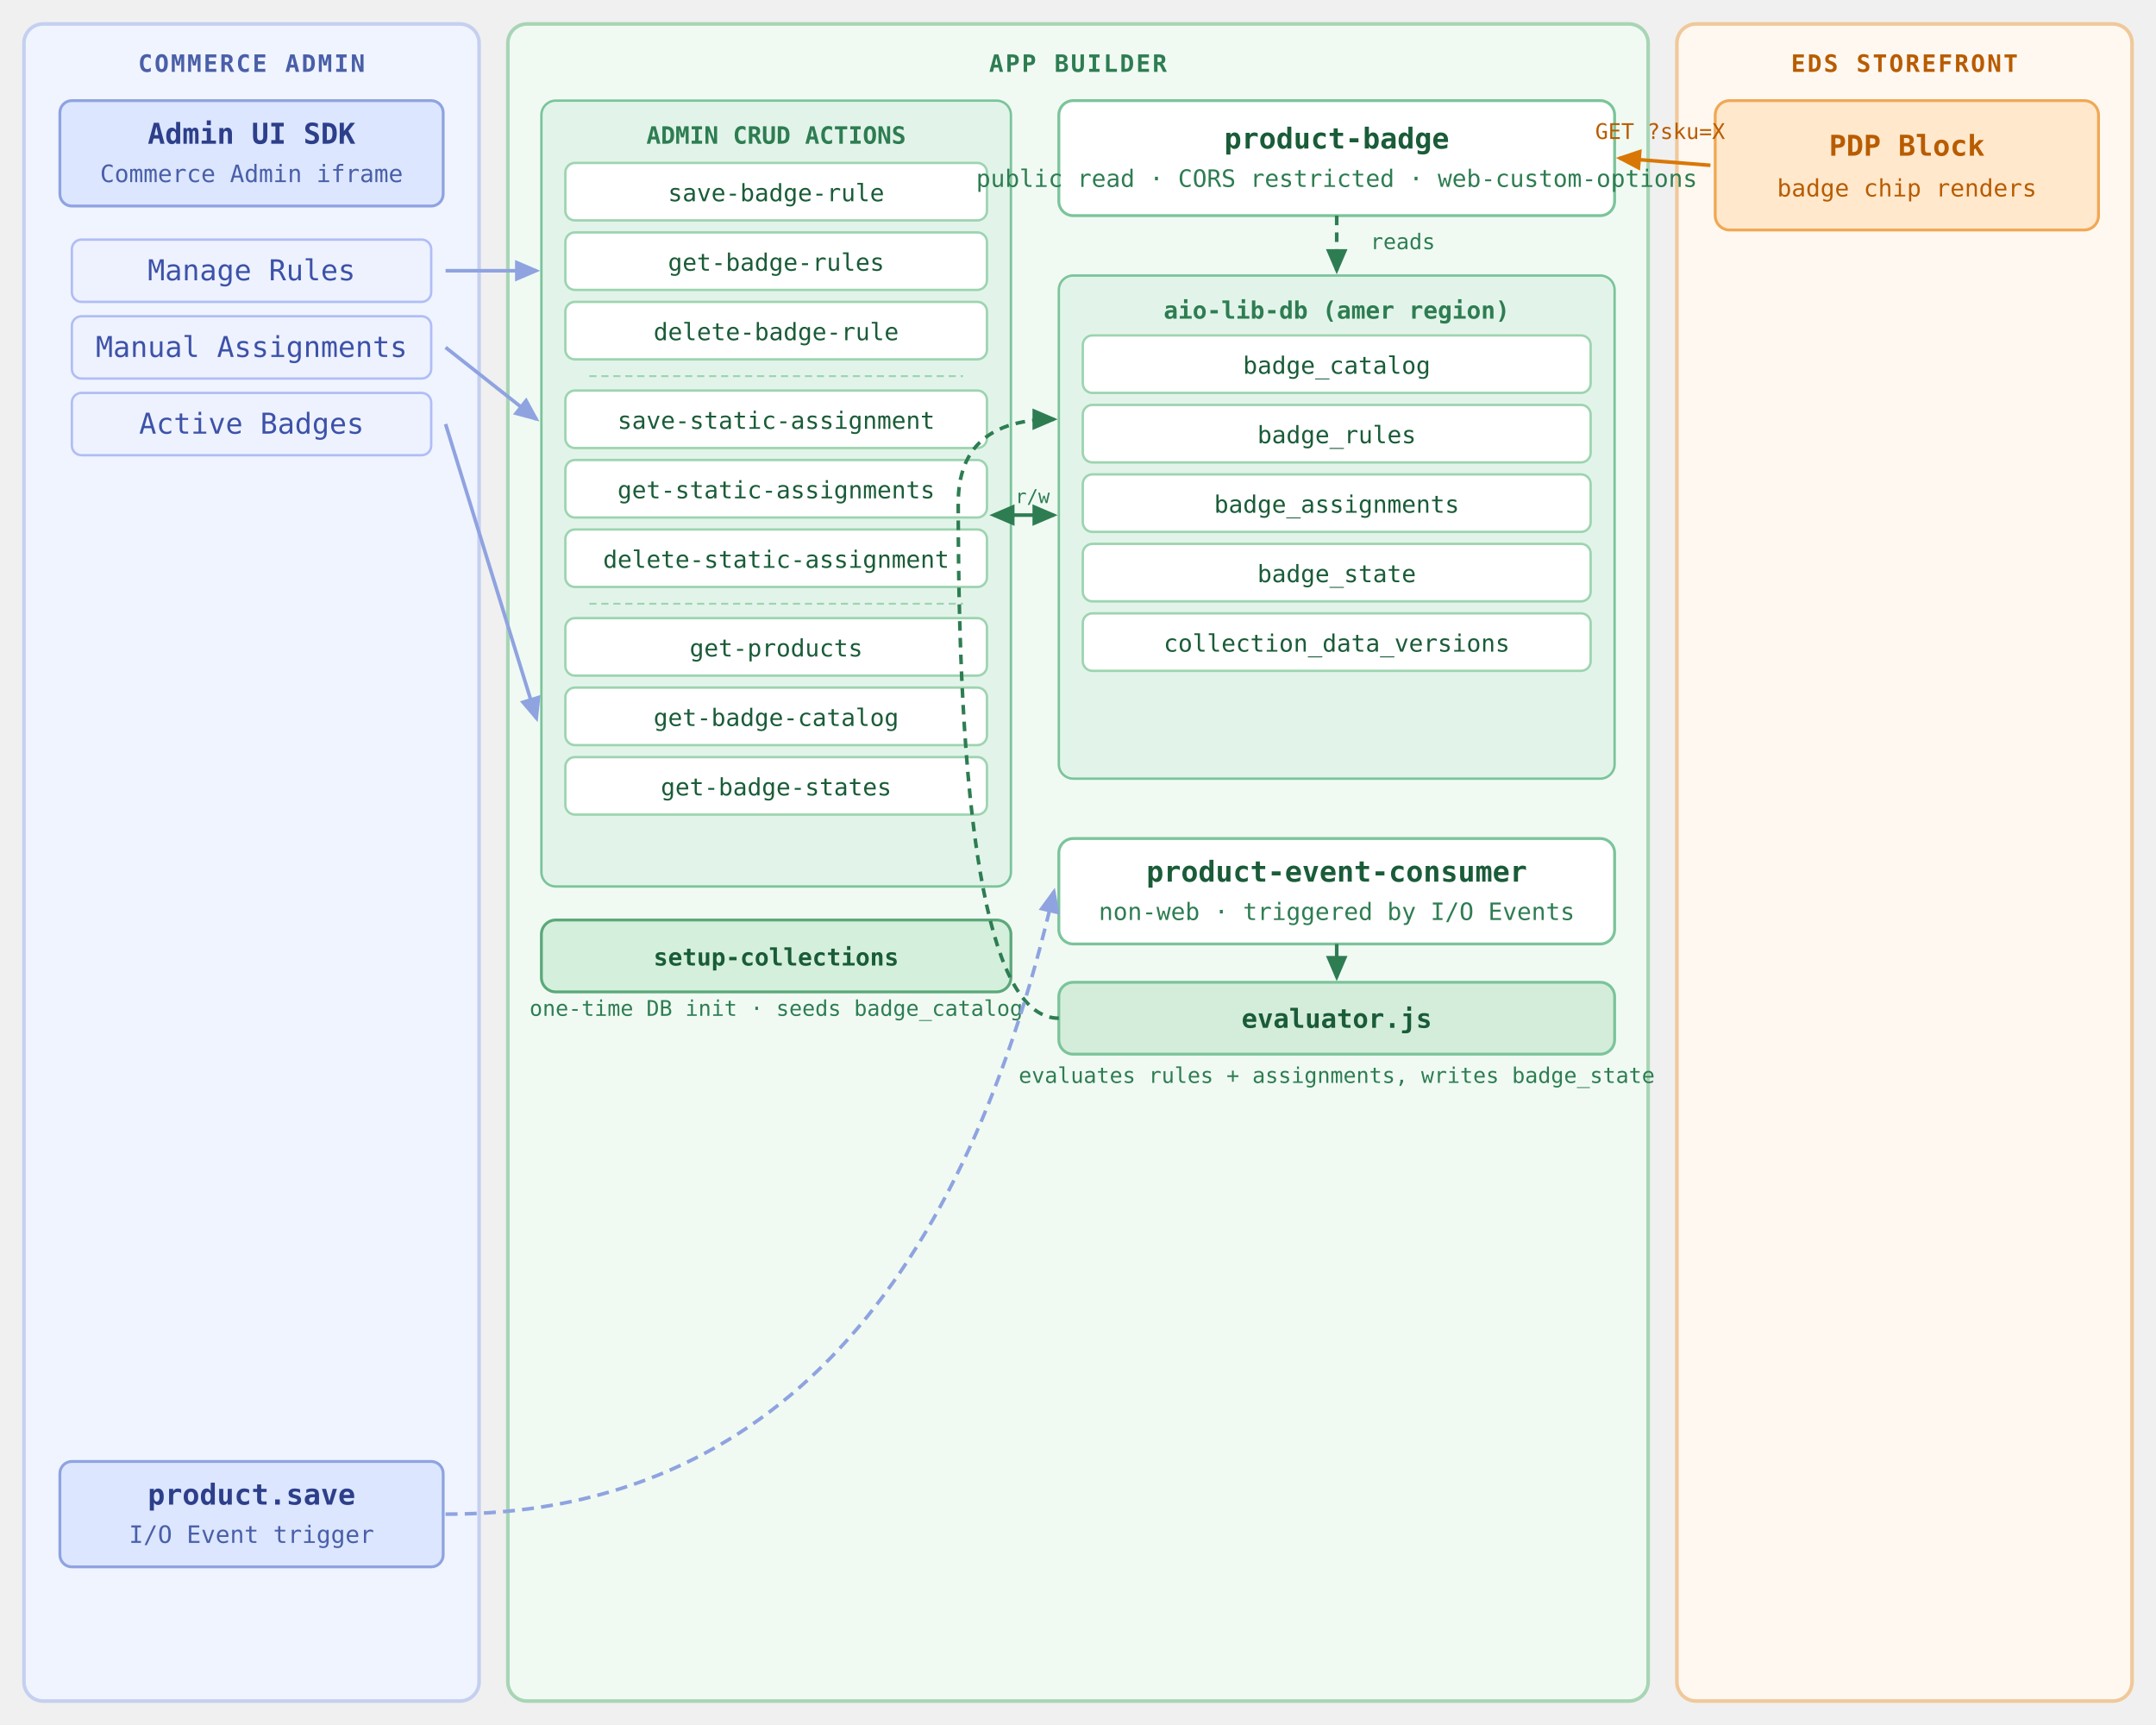
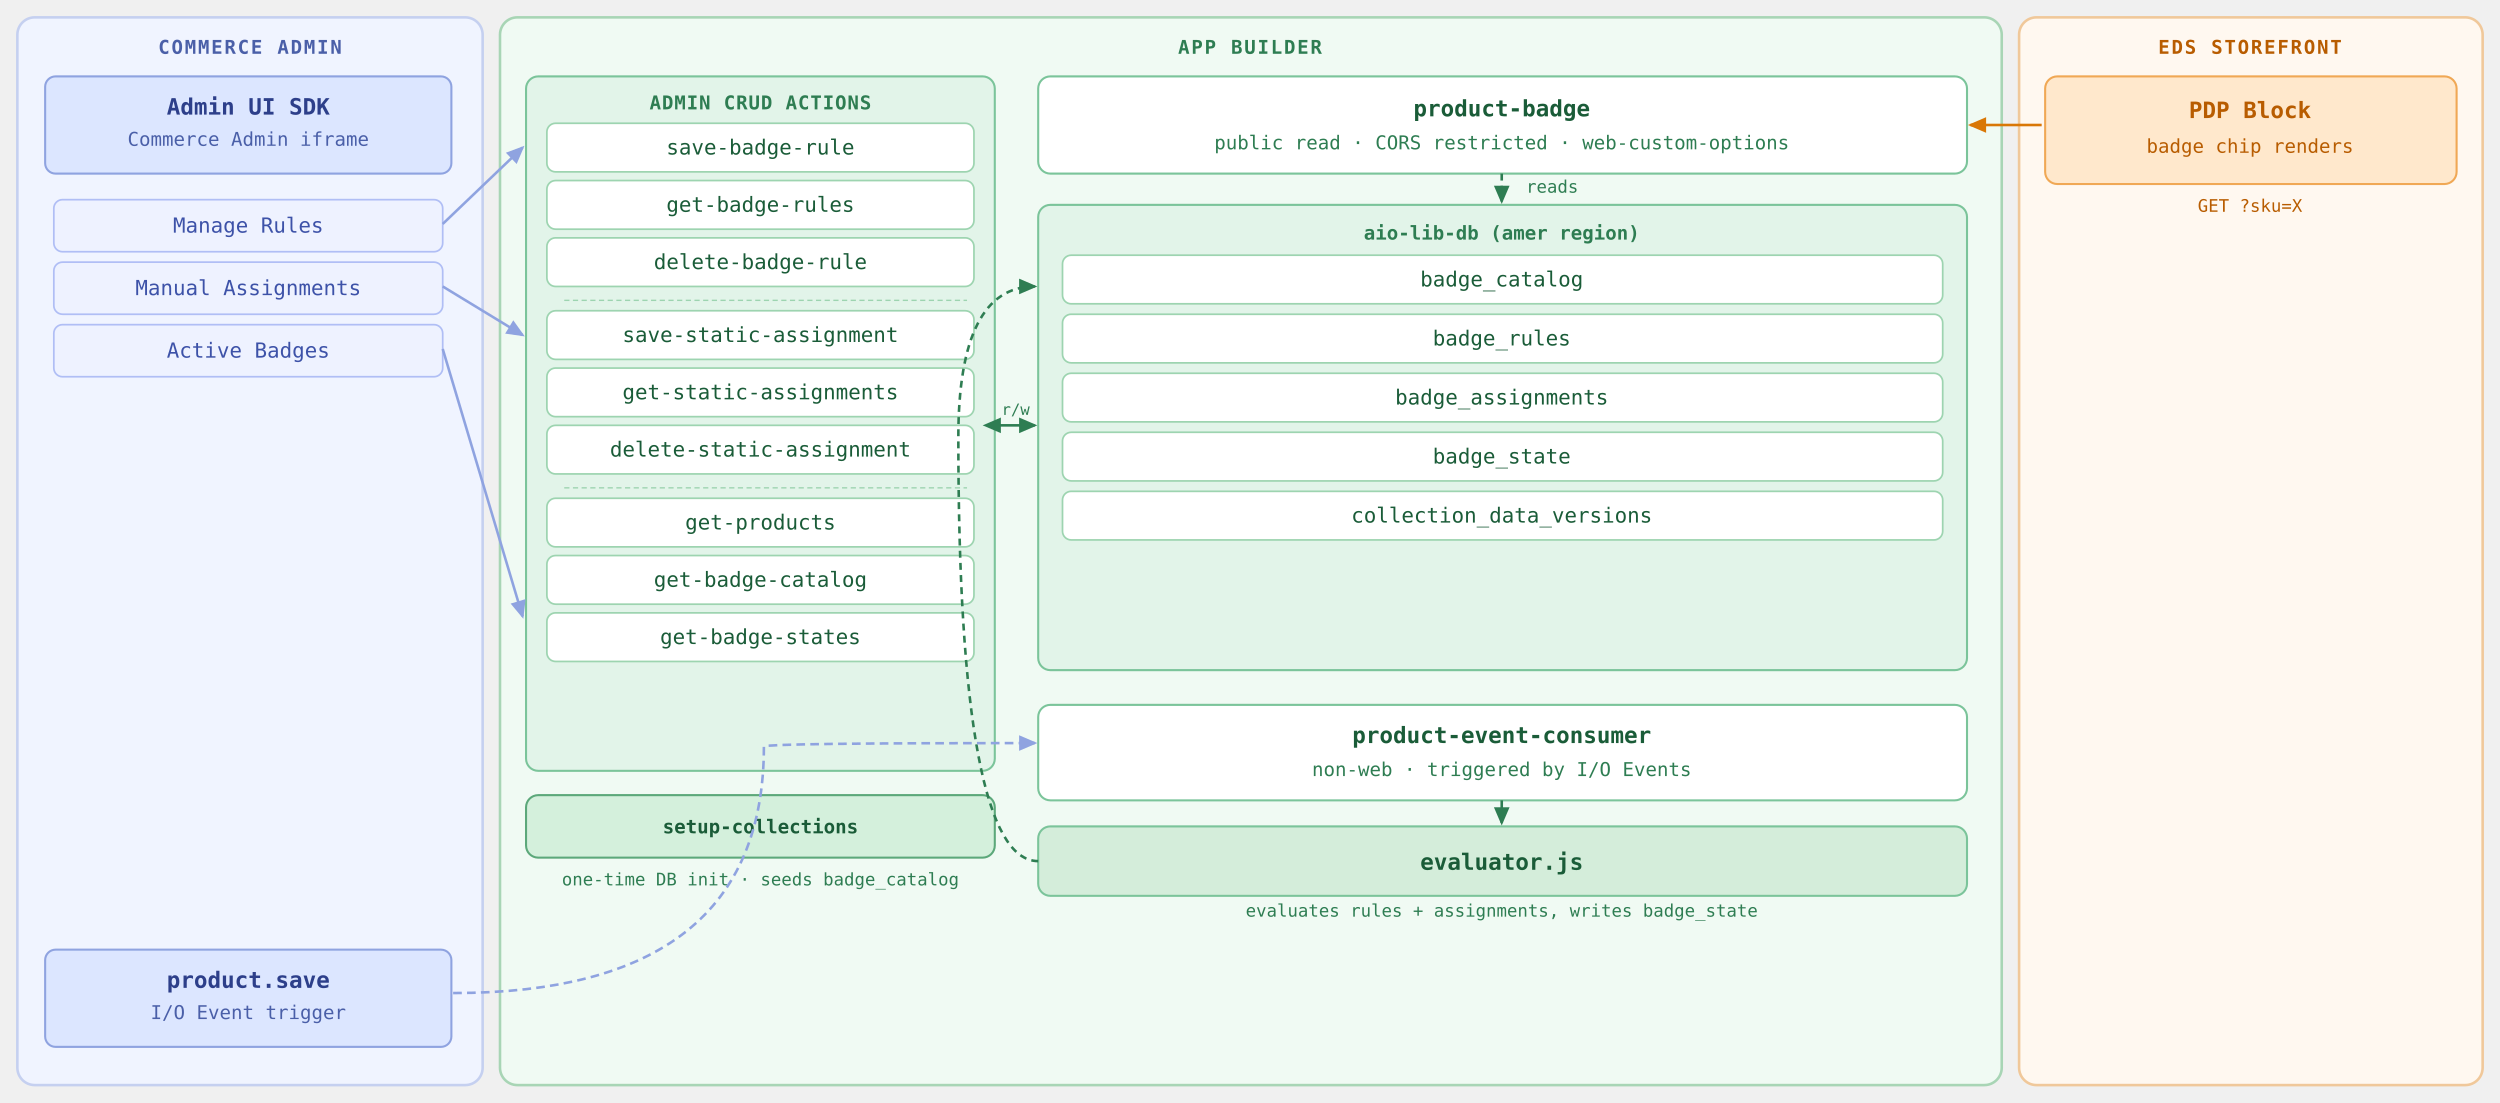
- <svg xmlns="http://www.w3.org/2000/svg" viewBox="0 0 900 720" font-family="ui-monospace,monospace" font-size="12">
+ <svg xmlns="http://www.w3.org/2000/svg" viewBox="0 0 1440 635" font-family="ui-monospace,monospace" font-size="13">
  <defs>
    <marker id="ab" markerWidth="7" markerHeight="7" refX="6" refY="3" orient="auto">
      <path d="M0,0 L0,6 L7,3 z" fill="#8fa3e0" />
    </marker>
    <marker id="ag" markerWidth="7" markerHeight="7" refX="6" refY="3" orient="auto">
      <path d="M0,0 L0,6 L7,3 z" fill="#2e7d52" />
    </marker>
    <marker id="ao" markerWidth="7" markerHeight="7" refX="6" refY="3" orient="auto">
      <path d="M0,0 L0,6 L7,3 z" fill="#d97706" />
    </marker>
    <marker id="ag2" markerWidth="7" markerHeight="7" refX="1" refY="3" orient="auto-start-reverse">
      <path d="M0,0 L0,6 L7,3 z" fill="#2e7d52" />
    </marker>
  </defs>
-   <rect x="10" y="10" width="190" height="700" rx="8" fill="#f0f4ff" stroke="#c5d0f0" stroke-width="1.5" />
-   <text x="105" y="30" text-anchor="middle" font-size="10" font-weight="700" fill="#4a5fa8" letter-spacing="0.8">COMMERCE ADMIN</text>
-   <rect x="212" y="10" width="476" height="700" rx="8" fill="#f0faf3" stroke="#a8d5b5" stroke-width="1.5" />
-   <text x="450" y="30" text-anchor="middle" font-size="10" font-weight="700" fill="#2e7d52" letter-spacing="0.8">APP BUILDER</text>
-   <rect x="700" y="10" width="190" height="700" rx="8" fill="#fff8f0" stroke="#f0c89a" stroke-width="1.5" />
-   <text x="795" y="30" text-anchor="middle" font-size="10" font-weight="700" fill="#b85c00" letter-spacing="0.8">EDS STOREFRONT</text>
-   <rect x="25" y="42" width="160" height="44" rx="5" fill="#dce6ff" stroke="#8fa3e0" stroke-width="1.2" />
-   <text x="105" y="60" text-anchor="middle" font-weight="600" fill="#2d3f8a">Admin UI SDK</text>
-   <text x="105" y="76" text-anchor="middle" font-size="10" fill="#4a5fa8">Commerce Admin iframe</text>
-   <rect x="30" y="100" width="150" height="26" rx="4" fill="#eef2ff" stroke="#b0bef5" stroke-width="1" />
-   <text x="105" y="117" text-anchor="middle" fill="#3d52a8">Manage Rules</text>
-   <rect x="30" y="132" width="150" height="26" rx="4" fill="#eef2ff" stroke="#b0bef5" stroke-width="1" />
-   <text x="105" y="149" text-anchor="middle" fill="#3d52a8">Manual Assignments</text>
-   <rect x="30" y="164" width="150" height="26" rx="4" fill="#eef2ff" stroke="#b0bef5" stroke-width="1" />
-   <text x="105" y="181" text-anchor="middle" fill="#3d52a8">Active Badges</text>
-   <rect x="25" y="610" width="160" height="44" rx="5" fill="#dce6ff" stroke="#8fa3e0" stroke-width="1.2" />
-   <text x="105" y="628" text-anchor="middle" font-weight="600" fill="#2d3f8a">product.save</text>
-   <text x="105" y="644" text-anchor="middle" font-size="10" fill="#4a5fa8">I/O Event trigger</text>
-   <rect x="226" y="42" width="196" height="328" rx="6" fill="#e2f4e9" stroke="#7bc49a" stroke-width="1" />
-   <text x="324" y="60" text-anchor="middle" font-size="10" font-weight="700" fill="#2e7d52">ADMIN CRUD ACTIONS</text>
-   <rect x="236" y="68" width="176" height="24" rx="4" fill="#fff" stroke="#9dd4b0" stroke-width="1" />
-   <text x="324" y="84" text-anchor="middle" font-size="10" fill="#1a5c38">save-badge-rule</text>
-   <rect x="236" y="97" width="176" height="24" rx="4" fill="#fff" stroke="#9dd4b0" stroke-width="1" />
-   <text x="324" y="113" text-anchor="middle" font-size="10" fill="#1a5c38">get-badge-rules</text>
-   <rect x="236" y="126" width="176" height="24" rx="4" fill="#fff" stroke="#9dd4b0" stroke-width="1" />
-   <text x="324" y="142" text-anchor="middle" font-size="10" fill="#1a5c38">delete-badge-rule</text>
-   <line x1="246" y1="157" x2="402" y2="157" stroke="#9dd4b0" stroke-width="0.8" stroke-dasharray="3,2" />
-   <rect x="236" y="163" width="176" height="24" rx="4" fill="#fff" stroke="#9dd4b0" stroke-width="1" />
-   <text x="324" y="179" text-anchor="middle" font-size="10" fill="#1a5c38">save-static-assignment</text>
-   <rect x="236" y="192" width="176" height="24" rx="4" fill="#fff" stroke="#9dd4b0" stroke-width="1" />
-   <text x="324" y="208" text-anchor="middle" font-size="10" fill="#1a5c38">get-static-assignments</text>
-   <rect x="236" y="221" width="176" height="24" rx="4" fill="#fff" stroke="#9dd4b0" stroke-width="1" />
-   <text x="324" y="237" text-anchor="middle" font-size="10" fill="#1a5c38">delete-static-assignment</text>
-   <line x1="246" y1="252" x2="402" y2="252" stroke="#9dd4b0" stroke-width="0.8" stroke-dasharray="3,2" />
-   <rect x="236" y="258" width="176" height="24" rx="4" fill="#fff" stroke="#9dd4b0" stroke-width="1" />
-   <text x="324" y="274" text-anchor="middle" font-size="10" fill="#1a5c38">get-products</text>
-   <rect x="236" y="287" width="176" height="24" rx="4" fill="#fff" stroke="#9dd4b0" stroke-width="1" />
-   <text x="324" y="303" text-anchor="middle" font-size="10" fill="#1a5c38">get-badge-catalog</text>
-   <rect x="236" y="316" width="176" height="24" rx="4" fill="#fff" stroke="#9dd4b0" stroke-width="1" />
-   <text x="324" y="332" text-anchor="middle" font-size="10" fill="#1a5c38">get-badge-states</text>
-   <rect x="226" y="384" width="196" height="30" rx="6" fill="#d4f0dc" stroke="#5ca87a" stroke-width="1.2" />
-   <text x="324" y="403" text-anchor="middle" font-size="10" font-weight="700" fill="#1a5c38">setup-collections</text>
-   <text x="324" y="424" text-anchor="middle" font-size="9" fill="#2e7d52">one-time DB init · seeds badge_catalog</text>
-   <rect x="442" y="42" width="232" height="48" rx="6" fill="#fff" stroke="#7bc49a" stroke-width="1.2" />
-   <text x="558" y="62" text-anchor="middle" font-weight="600" fill="#1a5c38">product-badge</text>
-   <text x="558" y="78" text-anchor="middle" font-size="10" fill="#2e7d52">public read · CORS restricted · web-custom-options</text>
-   <rect x="442" y="115" width="232" height="210" rx="6" fill="#e2f4e9" stroke="#7bc49a" stroke-width="1" />
-   <text x="558" y="133" text-anchor="middle" font-size="10" font-weight="700" fill="#2e7d52">aio-lib-db (amer region)</text>
-   <rect x="452" y="140" width="212" height="24" rx="4" fill="#fff" stroke="#9dd4b0" stroke-width="1" />
-   <text x="558" y="156" text-anchor="middle" font-size="10" fill="#1a5c38">badge_catalog</text>
-   <rect x="452" y="169" width="212" height="24" rx="4" fill="#fff" stroke="#9dd4b0" stroke-width="1" />
-   <text x="558" y="185" text-anchor="middle" font-size="10" fill="#1a5c38">badge_rules</text>
-   <rect x="452" y="198" width="212" height="24" rx="4" fill="#fff" stroke="#9dd4b0" stroke-width="1" />
-   <text x="558" y="214" text-anchor="middle" font-size="10" fill="#1a5c38">badge_assignments</text>
-   <rect x="452" y="227" width="212" height="24" rx="4" fill="#fff" stroke="#9dd4b0" stroke-width="1" />
-   <text x="558" y="243" text-anchor="middle" font-size="10" fill="#1a5c38">badge_state</text>
-   <rect x="452" y="256" width="212" height="24" rx="4" fill="#fff" stroke="#9dd4b0" stroke-width="1" />
-   <text x="558" y="272" text-anchor="middle" font-size="10" fill="#1a5c38">collection_data_versions</text>
-   <rect x="442" y="350" width="232" height="44" rx="6" fill="#fff" stroke="#7bc49a" stroke-width="1.2" />
-   <text x="558" y="368" text-anchor="middle" font-weight="600" fill="#1a5c38">product-event-consumer</text>
-   <text x="558" y="384" text-anchor="middle" font-size="10" fill="#2e7d52">non-web · triggered by I/O Events</text>
-   <rect x="442" y="410" width="232" height="30" rx="6" fill="#d4edda" stroke="#7bc49a" stroke-width="1.2" />
-   <text x="558" y="429" text-anchor="middle" font-weight="600" font-size="11" fill="#1a5c38">evaluator.js</text>
-   <text x="558" y="452" text-anchor="middle" font-size="9" fill="#2e7d52">evaluates rules + assignments, writes badge_state</text>
-   <rect x="716" y="42" width="160" height="54" rx="6" fill="#ffe8cc" stroke="#f0a855" stroke-width="1.2" />
-   <text x="796" y="65" text-anchor="middle" font-weight="600" fill="#b85c00">PDP Block</text>
-   <text x="796" y="82" text-anchor="middle" font-size="10" fill="#b85c00">badge chip renders</text>
-   <line x1="186" y1="113" x2="224" y2="113" stroke="#8fa3e0" stroke-width="1.5" marker-end="url(#ab)" />
-   <line x1="186" y1="145" x2="224" y2="175" stroke="#8fa3e0" stroke-width="1.5" marker-end="url(#ab)" />
-   <line x1="186" y1="177" x2="224" y2="300" stroke="#8fa3e0" stroke-width="1.5" marker-end="url(#ab)" />
-   <line x1="422" y1="215" x2="440" y2="215" stroke="#2e7d52" stroke-width="1.5" marker-end="url(#ag)" marker-start="url(#ag2)" />
-   <text x="431" y="210" text-anchor="middle" font-size="8" fill="#2e7d52">r/w</text>
-   <path d="M 558 90 L 558 113" stroke="#2e7d52" stroke-width="1.5" fill="none" marker-end="url(#ag)" stroke-dasharray="4,3" />
-   <text x="572" y="104" font-size="9" fill="#2e7d52">reads</text>
-   <line x1="558" y1="394" x2="558" y2="408" stroke="#2e7d52" stroke-width="1.5" marker-end="url(#ag)" />
-   <path d="M 442 425 Q 400 425 400 210 Q 400 175 440 175" stroke="#2e7d52" stroke-width="1.5" fill="none" stroke-dasharray="4,3" marker-end="url(#ag)" />
-   <path d="M 186 632 Q 380 632 440 372" stroke="#8fa3e0" stroke-width="1.5" fill="none" stroke-dasharray="5,3" marker-end="url(#ab)" />
-   <line x1="714" y1="69" x2="676" y2="66" stroke="#d97706" stroke-width="1.5" marker-end="url(#ao)" />
-   <text x="693" y="58" text-anchor="middle" font-size="9" fill="#b85c00">GET ?sku=X</text>
+   <rect x="10" y="10" width="268" height="615" rx="10" fill="#f0f4ff" stroke="#c5d0f0" stroke-width="1.5" />
+   <text x="144" y="31" text-anchor="middle" font-size="11" font-weight="700" fill="#4a5fa8" letter-spacing="1">COMMERCE ADMIN</text>
+   <rect x="288" y="10" width="865" height="615" rx="10" fill="#f0faf3" stroke="#a8d5b5" stroke-width="1.5" />
+   <text x="720" y="31" text-anchor="middle" font-size="11" font-weight="700" fill="#2e7d52" letter-spacing="1">APP BUILDER</text>
+   <rect x="1163" y="10" width="267" height="615" rx="10" fill="#fff8f0" stroke="#f0c89a" stroke-width="1.5" />
+   <text x="1296" y="31" text-anchor="middle" font-size="11" font-weight="700" fill="#b85c00" letter-spacing="1">EDS STOREFRONT</text>
+   <rect x="26" y="44" width="234" height="56" rx="6" fill="#dce6ff" stroke="#8fa3e0" stroke-width="1.2" />
+   <text x="143" y="66" text-anchor="middle" font-weight="600" font-size="13" fill="#2d3f8a">Admin UI SDK</text>
+   <text x="143" y="84" text-anchor="middle" font-size="11" fill="#4a5fa8">Commerce Admin iframe</text>
+   <rect x="31" y="115" width="224" height="30" rx="5" fill="#eef2ff" stroke="#b0bef5" stroke-width="1" />
+   <text x="143" y="134" text-anchor="middle" font-size="12" fill="#3d52a8">Manage Rules</text>
+   <rect x="31" y="151" width="224" height="30" rx="5" fill="#eef2ff" stroke="#b0bef5" stroke-width="1" />
+   <text x="143" y="170" text-anchor="middle" font-size="12" fill="#3d52a8">Manual Assignments</text>
+   <rect x="31" y="187" width="224" height="30" rx="5" fill="#eef2ff" stroke="#b0bef5" stroke-width="1" />
+   <text x="143" y="206" text-anchor="middle" font-size="12" fill="#3d52a8">Active Badges</text>
+   <rect x="26" y="547" width="234" height="56" rx="6" fill="#dce6ff" stroke="#8fa3e0" stroke-width="1.2" />
+   <text x="143" y="569" text-anchor="middle" font-weight="600" font-size="13" fill="#2d3f8a">product.save</text>
+   <text x="143" y="587" text-anchor="middle" font-size="11" fill="#4a5fa8">I/O Event trigger</text>
+   <rect x="303" y="44" width="270" height="400" rx="7" fill="#e2f4e9" stroke="#7bc49a" stroke-width="1.2" />
+   <text x="438" y="63" text-anchor="middle" font-size="11" font-weight="700" fill="#2e7d52" letter-spacing="0.5">ADMIN CRUD ACTIONS</text>
+   <rect x="315" y="71" width="246" height="28" rx="5" fill="#fff" stroke="#9dd4b0" stroke-width="1" />
+   <text x="438" y="89" text-anchor="middle" font-size="12" fill="#1a5c38">save-badge-rule</text>
+   <rect x="315" y="104" width="246" height="28" rx="5" fill="#fff" stroke="#9dd4b0" stroke-width="1" />
+   <text x="438" y="122" text-anchor="middle" font-size="12" fill="#1a5c38">get-badge-rules</text>
+   <rect x="315" y="137" width="246" height="28" rx="5" fill="#fff" stroke="#9dd4b0" stroke-width="1" />
+   <text x="438" y="155" text-anchor="middle" font-size="12" fill="#1a5c38">delete-badge-rule</text>
+   <line x1="325" y1="173" x2="557" y2="173" stroke="#9dd4b0" stroke-width="0.8" stroke-dasharray="3,2" />
+   <rect x="315" y="179" width="246" height="28" rx="5" fill="#fff" stroke="#9dd4b0" stroke-width="1" />
+   <text x="438" y="197" text-anchor="middle" font-size="12" fill="#1a5c38">save-static-assignment</text>
+   <rect x="315" y="212" width="246" height="28" rx="5" fill="#fff" stroke="#9dd4b0" stroke-width="1" />
+   <text x="438" y="230" text-anchor="middle" font-size="12" fill="#1a5c38">get-static-assignments</text>
+   <rect x="315" y="245" width="246" height="28" rx="5" fill="#fff" stroke="#9dd4b0" stroke-width="1" />
+   <text x="438" y="263" text-anchor="middle" font-size="12" fill="#1a5c38">delete-static-assignment</text>
+   <line x1="325" y1="281" x2="557" y2="281" stroke="#9dd4b0" stroke-width="0.8" stroke-dasharray="3,2" />
+   <rect x="315" y="287" width="246" height="28" rx="5" fill="#fff" stroke="#9dd4b0" stroke-width="1" />
+   <text x="438" y="305" text-anchor="middle" font-size="12" fill="#1a5c38">get-products</text>
+   <rect x="315" y="320" width="246" height="28" rx="5" fill="#fff" stroke="#9dd4b0" stroke-width="1" />
+   <text x="438" y="338" text-anchor="middle" font-size="12" fill="#1a5c38">get-badge-catalog</text>
+   <rect x="315" y="353" width="246" height="28" rx="5" fill="#fff" stroke="#9dd4b0" stroke-width="1" />
+   <text x="438" y="371" text-anchor="middle" font-size="12" fill="#1a5c38">get-badge-states</text>
+   <rect x="303" y="458" width="270" height="36" rx="7" fill="#d4f0dc" stroke="#5ca87a" stroke-width="1.2" />
+   <text x="438" y="480" text-anchor="middle" font-size="11" font-weight="700" fill="#1a5c38">setup-collections</text>
+   <text x="438" y="510" text-anchor="middle" font-size="10" fill="#2e7d52">one-time DB init · seeds badge_catalog</text>
+   <rect x="598" y="44" width="535" height="56" rx="7" fill="#fff" stroke="#7bc49a" stroke-width="1.2" />
+   <text x="865" y="67" text-anchor="middle" font-weight="600" font-size="13" fill="#1a5c38">product-badge</text>
+   <text x="865" y="86" text-anchor="middle" font-size="11" fill="#2e7d52">public read · CORS restricted · web-custom-options</text>
+   <rect x="598" y="118" width="535" height="268" rx="7" fill="#e2f4e9" stroke="#7bc49a" stroke-width="1.2" />
+   <text x="865" y="138" text-anchor="middle" font-size="11" font-weight="700" fill="#2e7d52">aio-lib-db (amer region)</text>
+   <rect x="612" y="147" width="507" height="28" rx="5" fill="#fff" stroke="#9dd4b0" stroke-width="1" />
+   <text x="865" y="165" text-anchor="middle" font-size="12" fill="#1a5c38">badge_catalog</text>
+   <rect x="612" y="181" width="507" height="28" rx="5" fill="#fff" stroke="#9dd4b0" stroke-width="1" />
+   <text x="865" y="199" text-anchor="middle" font-size="12" fill="#1a5c38">badge_rules</text>
+   <rect x="612" y="215" width="507" height="28" rx="5" fill="#fff" stroke="#9dd4b0" stroke-width="1" />
+   <text x="865" y="233" text-anchor="middle" font-size="12" fill="#1a5c38">badge_assignments</text>
+   <rect x="612" y="249" width="507" height="28" rx="5" fill="#fff" stroke="#9dd4b0" stroke-width="1" />
+   <text x="865" y="267" text-anchor="middle" font-size="12" fill="#1a5c38">badge_state</text>
+   <rect x="612" y="283" width="507" height="28" rx="5" fill="#fff" stroke="#9dd4b0" stroke-width="1" />
+   <text x="865" y="301" text-anchor="middle" font-size="12" fill="#1a5c38">collection_data_versions</text>
+   <rect x="598" y="406" width="535" height="55" rx="7" fill="#fff" stroke="#7bc49a" stroke-width="1.2" />
+   <text x="865" y="428" text-anchor="middle" font-weight="600" font-size="13" fill="#1a5c38">product-event-consumer</text>
+   <text x="865" y="447" text-anchor="middle" font-size="11" fill="#2e7d52">non-web · triggered by I/O Events</text>
+   <rect x="598" y="476" width="535" height="40" rx="7" fill="#d4edda" stroke="#7bc49a" stroke-width="1.2" />
+   <text x="865" y="501" text-anchor="middle" font-weight="600" font-size="13" fill="#1a5c38">evaluator.js</text>
+   <text x="865" y="528" text-anchor="middle" font-size="10" fill="#2e7d52">evaluates rules + assignments, writes badge_state</text>
+   <rect x="1178" y="44" width="237" height="62" rx="7" fill="#ffe8cc" stroke="#f0a855" stroke-width="1.2" />
+   <text x="1296" y="68" text-anchor="middle" font-weight="600" font-size="13" fill="#b85c00">PDP Block</text>
+   <text x="1296" y="88" text-anchor="middle" font-size="11" fill="#b85c00">badge chip renders</text>
+   <line x1="255" y1="129" x2="301" y2="85" stroke="#8fa3e0" stroke-width="1.5" marker-end="url(#ab)" />
+   <line x1="255" y1="165" x2="301" y2="193" stroke="#8fa3e0" stroke-width="1.5" marker-end="url(#ab)" />
+   <line x1="255" y1="201" x2="301" y2="355" stroke="#8fa3e0" stroke-width="1.5" marker-end="url(#ab)" />
+   <line x1="575" y1="245" x2="596" y2="245" stroke="#2e7d52" stroke-width="1.5" marker-end="url(#ag)" marker-start="url(#ag2)" />
+   <text x="585" y="239" text-anchor="middle" font-size="9" fill="#2e7d52">r/w</text>
+   <path d="M 865 100 L 865 116" stroke="#2e7d52" stroke-width="1.5" fill="none" marker-end="url(#ag)" stroke-dasharray="4,3" />
+   <text x="879" y="111" font-size="10" fill="#2e7d52">reads</text>
+   <line x1="865" y1="461" x2="865" y2="474" stroke="#2e7d52" stroke-width="1.5" marker-end="url(#ag)" />
+   <path d="M 598 496 Q 552 496 552 252 Q 552 165 596 165" stroke="#2e7d52" stroke-width="1.5" fill="none" stroke-dasharray="4,3" marker-end="url(#ag)" />
+   <path d="M 261 572 Q 440 572 440 430 Q 440 428 596 428" stroke="#8fa3e0" stroke-width="1.5" fill="none" stroke-dasharray="5,3" marker-end="url(#ab)" />
+   <line x1="1176" y1="72" x2="1135" y2="72" stroke="#d97706" stroke-width="1.5" marker-end="url(#ao)" />
+   <text x="1296" y="122" text-anchor="middle" font-size="10" fill="#b85c00">GET ?sku=X</text>
</svg>
